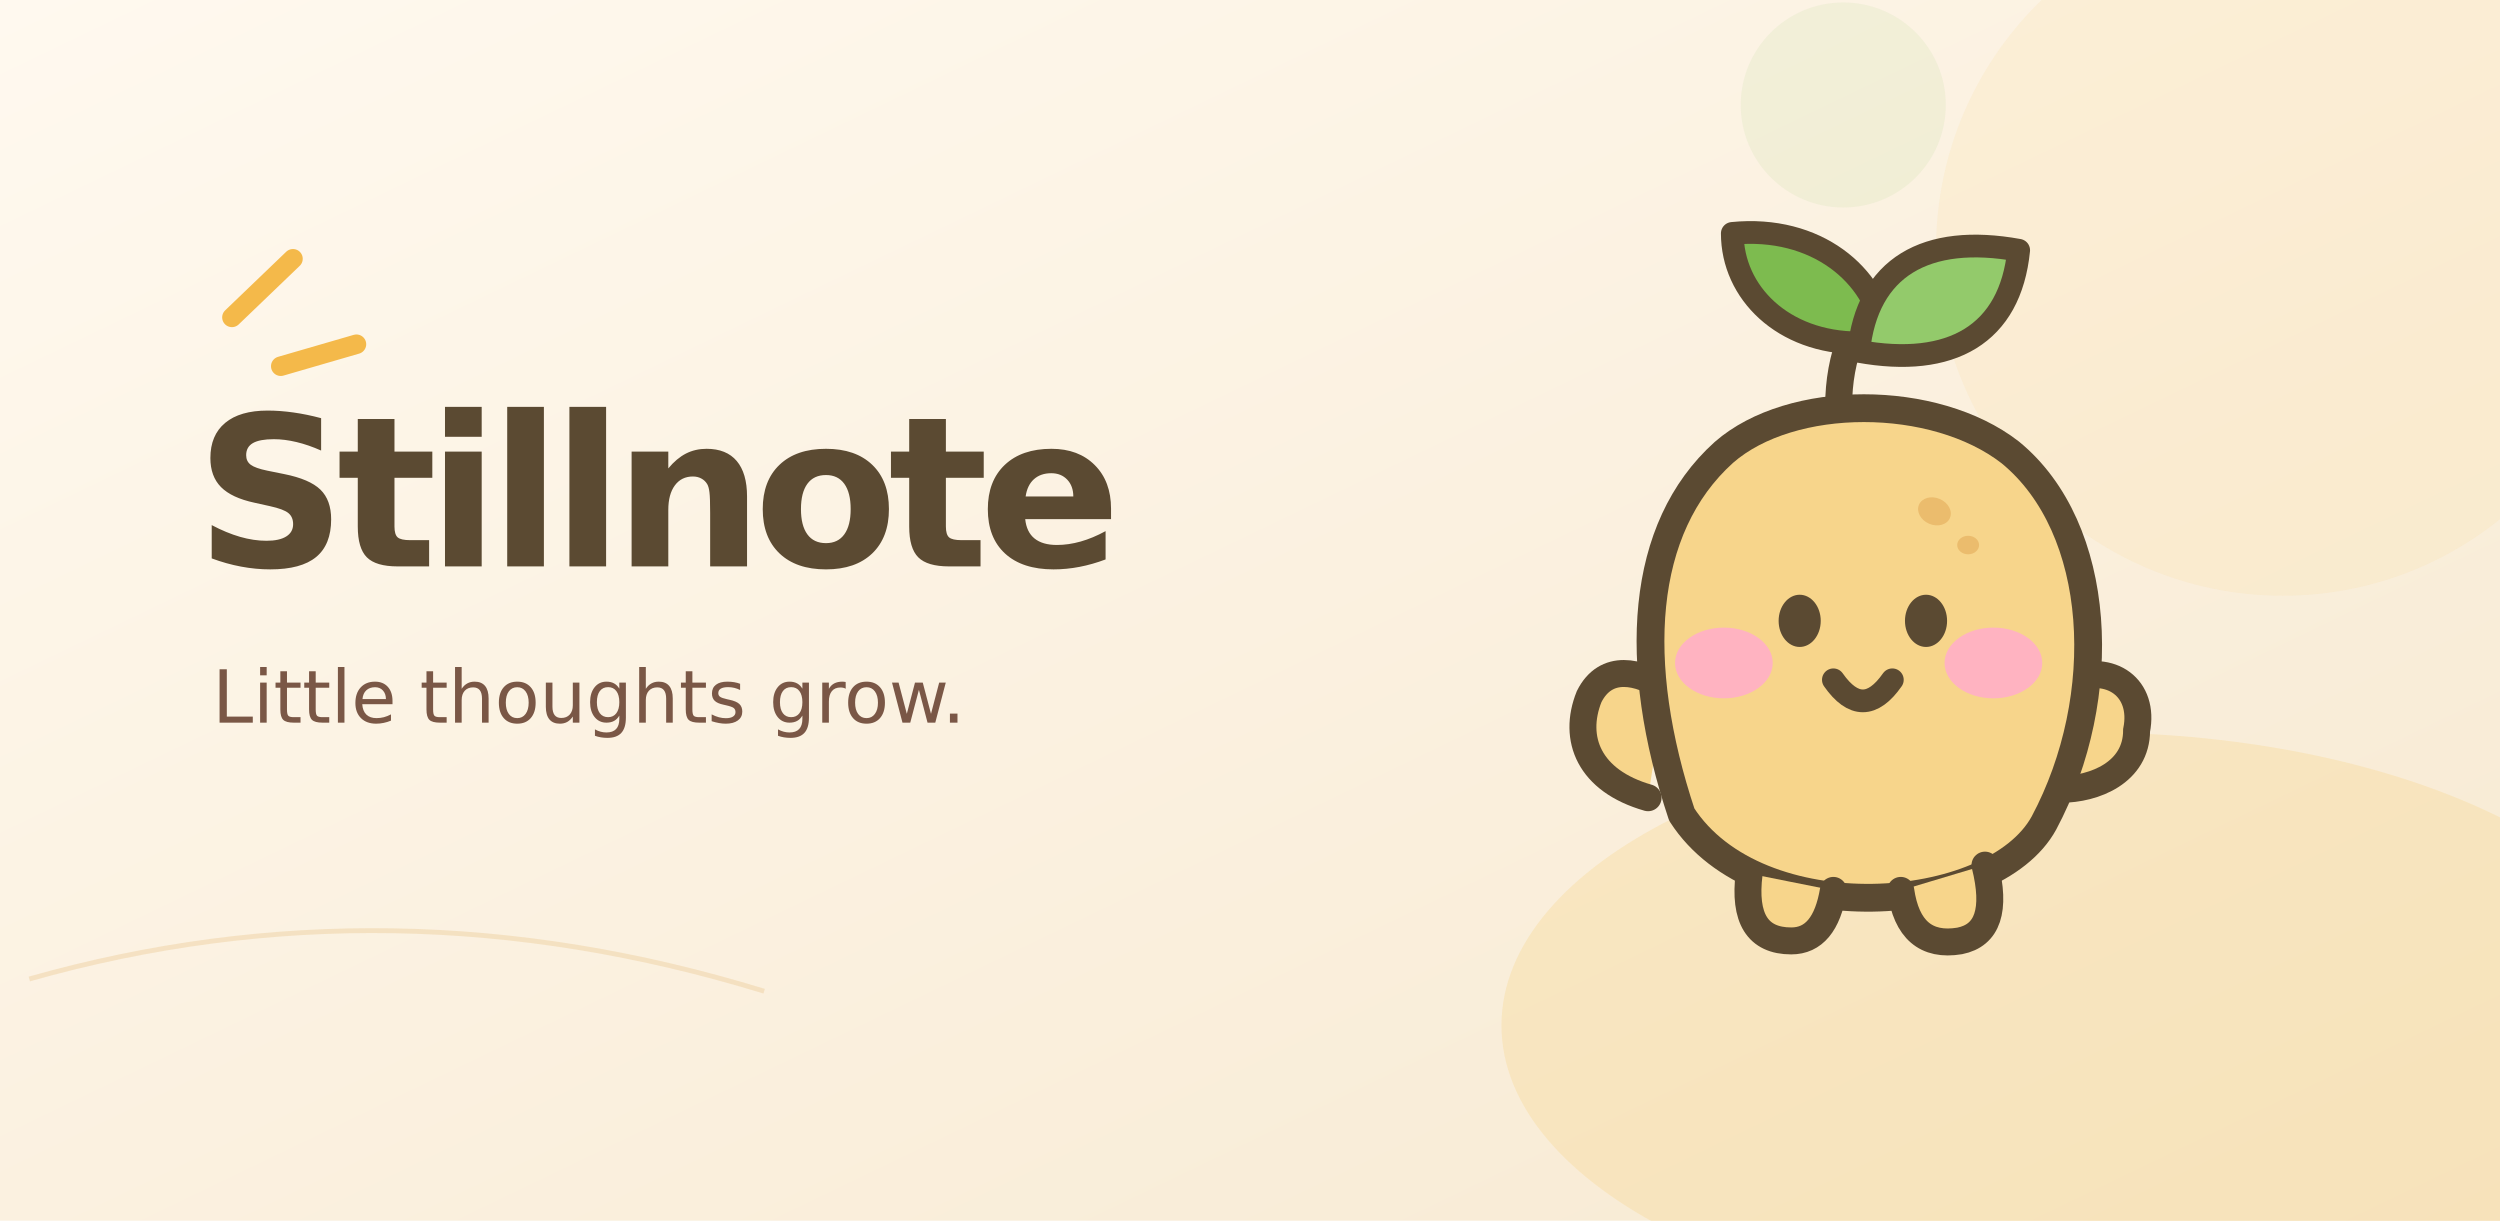
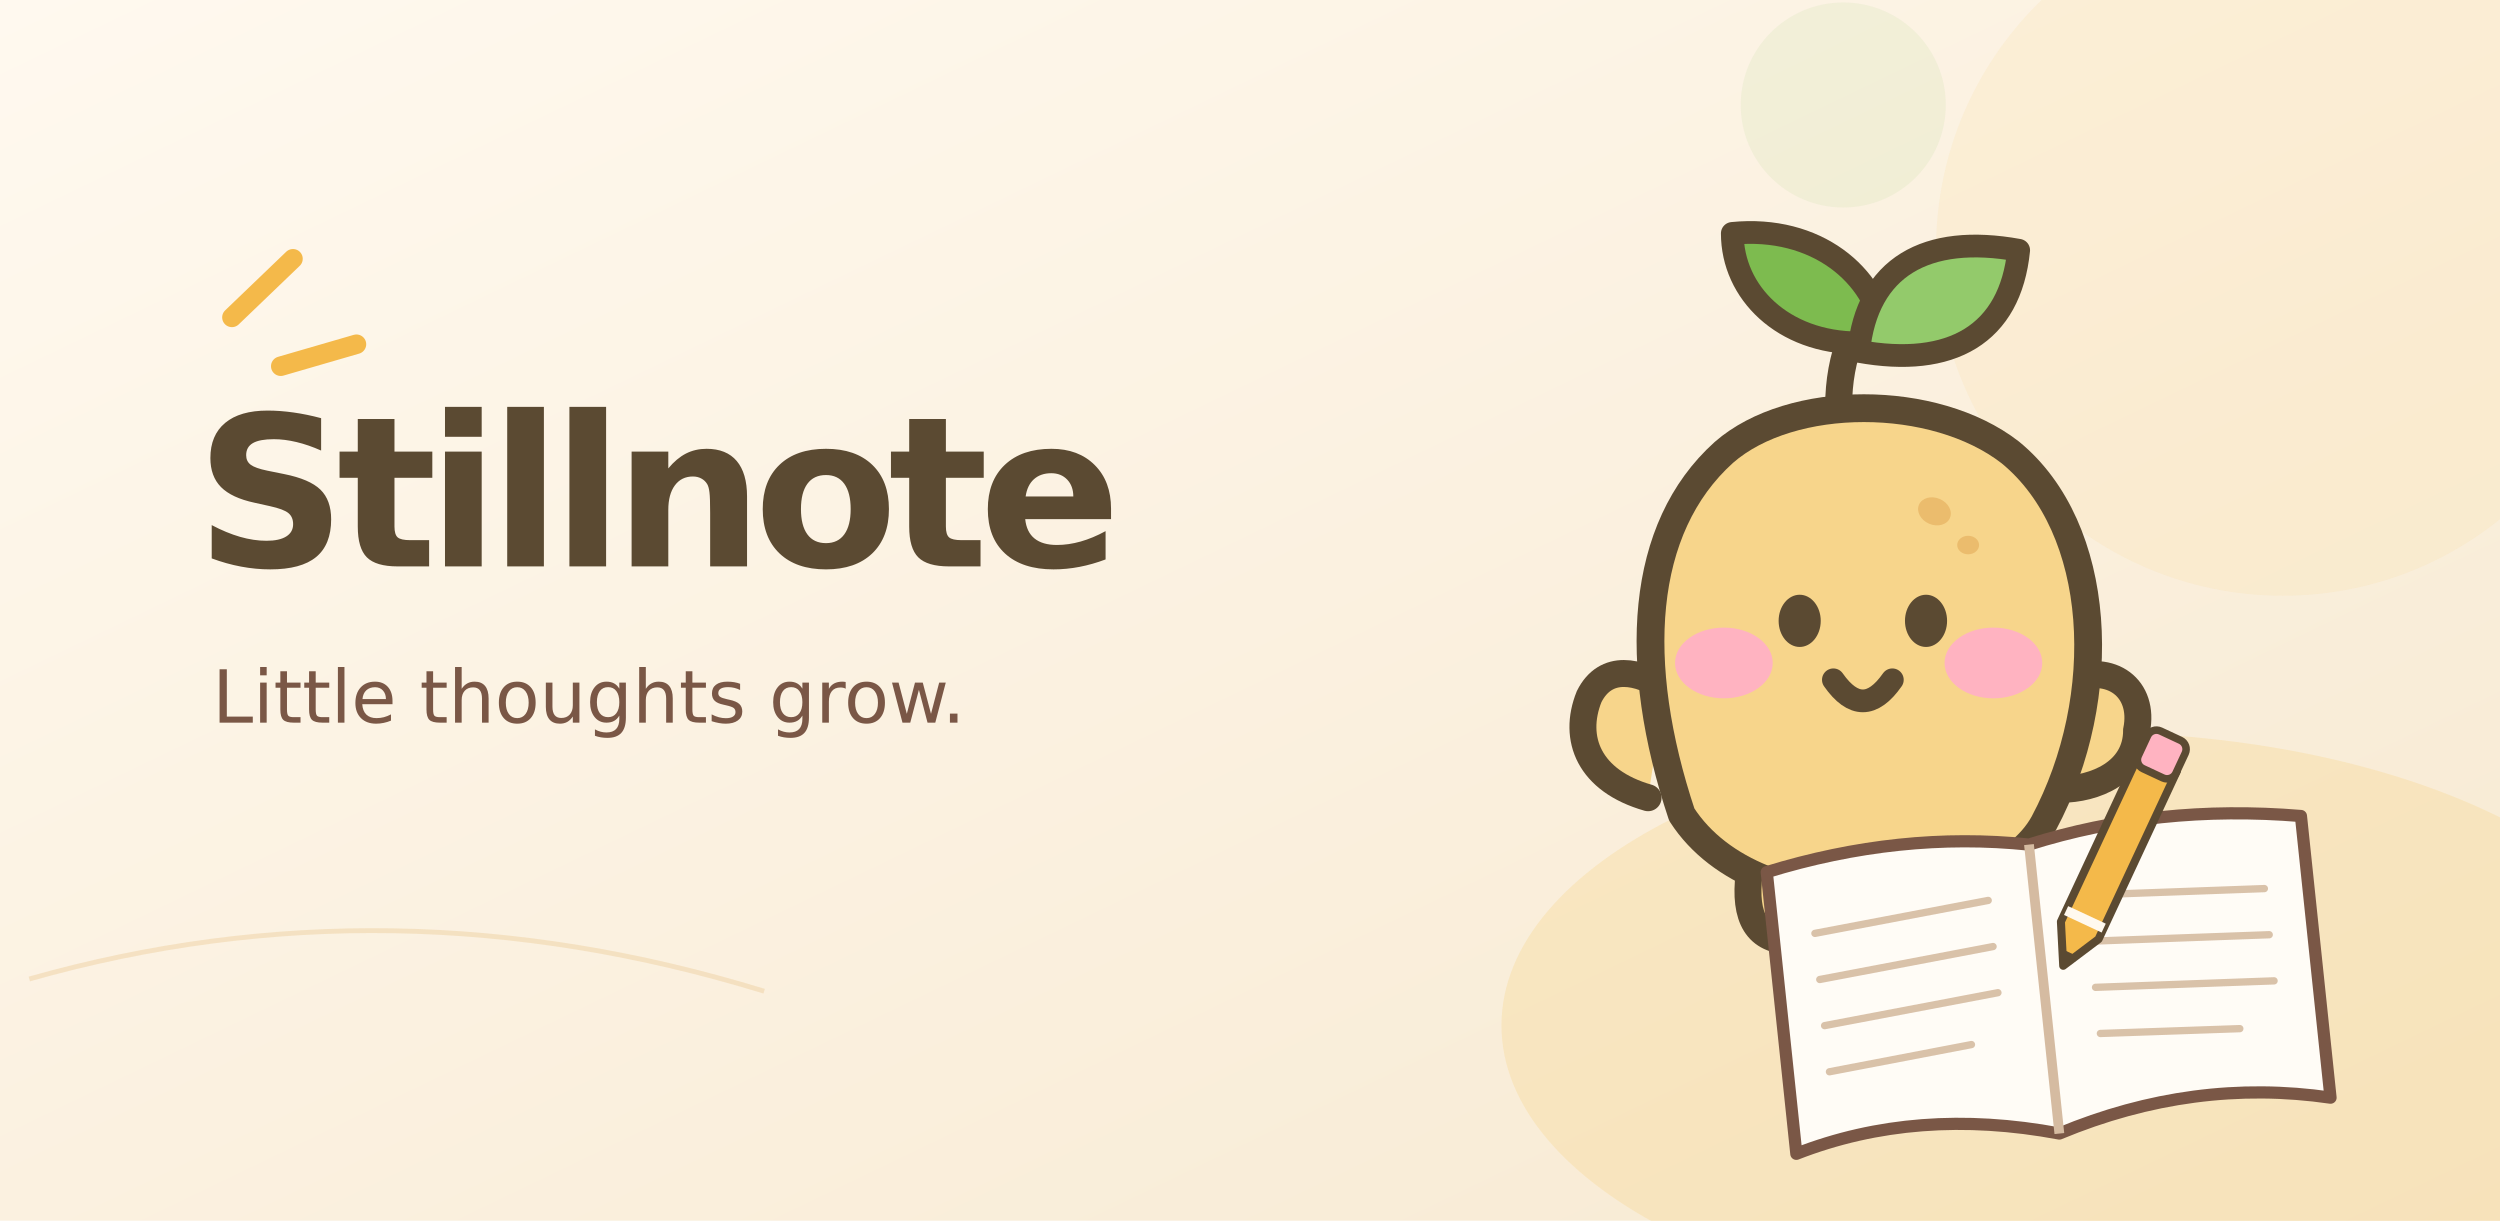
<svg xmlns="http://www.w3.org/2000/svg" width="1024" height="500" viewBox="0 0 1024 500" role="img" aria-label="Stillnote - Little thoughts grow">
  <defs>
    <linearGradient id="cream" x2="1" y2="1">
      <stop stop-color="#FFF9EF" />
      <stop offset="1" stop-color="#F7E9D1" />
    </linearGradient>
    <filter id="soft">
      <feGaussianBlur stdDeviation="9" />
    </filter>
  </defs>
  <rect width="1024" height="500" fill="url(#cream)" />
  <ellipse cx="855" cy="420" rx="240" ry="120" fill="#F7D58B" opacity=".33" />
  <circle cx="935" cy="102" r="142" fill="#F7D58B" opacity=".15" />
  <circle cx="755" cy="43" r="42" fill="#7DBB4F" opacity=".08" />
  <path d="M12 401 Q160 359 313 406" fill="none" stroke="#EFD4A8" stroke-width="2" opacity=".55" />
  <path d="M95 130 L120 106" fill="none" stroke="#F4B94A" stroke-width="8" stroke-linecap="round" />
  <path d="M115 150 L146 141" fill="none" stroke="#F4B94A" stroke-width="8" stroke-linecap="round" />
  <g font-family="DejaVu Sans, Arial, sans-serif">
    <text x="80" y="232" font-weight="bold" font-size="86" letter-spacing="-4" fill="#5B4A32">Stillnote</text>
    <text x="87" y="296" font-size="30" fill="#7A5746">Little thoughts grow.</text>
  </g>
  <g transform="translate(575 68) scale(3.45)">
    <path d="M52 33 C51 27 52 21 55 17" fill="none" stroke="#5B4A32" stroke-width="3.2" stroke-linecap="round" />
    <path d="M54 21 C45 21 39 15 39 8 C49 7 56 13 57 20 Z" fill="#7DBB4F" stroke="#5B4A32" stroke-width="2.7" stroke-linejoin="round" />
    <path d="M54 22 C55 12 62 8 73 10 C72 20 65 24 54 22 Z" fill="#93CA6B" stroke="#5B4A32" stroke-width="2.7" stroke-linejoin="round" />
    <path d="M29 75 C22 73 20 68 22 63 C24 59 28 60 31 62" fill="#F7D58B" stroke="#5B4A32" stroke-width="3.2" stroke-linecap="round" />
    <path d="M79 61 C84 59 88 62 87 67 C87 72 82 74 78 74" fill="#F7D58B" stroke="#5B4A32" stroke-width="3.2" stroke-linecap="round" />
    <path d="M33 77 C27 59 28 43 38 34 C46 27 63 27 72 34 C83 43 84 63 76 78 C70 89 42 91 33 77 Z" fill="#F7D58B" stroke="#5B4A32" stroke-width="3.3" stroke-linejoin="round" />
    <path d="M41 84 Q40 92 46 92 Q50 92 51 86 M59 86 Q60 93 66 92 Q71 91 69 83" fill="#F7D58B" stroke="#5B4A32" stroke-width="3.2" stroke-linecap="round" />
    <ellipse cx="38" cy="59" rx="5.8" ry="4.2" fill="#FFB3C1" />
    <ellipse cx="70" cy="59" rx="5.8" ry="4.2" fill="#FFB3C1" />
    <ellipse cx="47" cy="54" rx="2.5" ry="3.1" fill="#5B4A32" />
    <ellipse cx="62" cy="54" rx="2.5" ry="3.1" fill="#5B4A32" />
    <path d="M51 61 Q54.5 66 58 61" fill="none" stroke="#5B4A32" stroke-width="2.7" stroke-linecap="round" />
    <ellipse cx="63" cy="41" rx="2" ry="1.6" fill="#EBBC6D" transform="rotate(23 63 41)" />
    <ellipse cx="67" cy="45" rx="1.3" ry="1.1" fill="#EBBC6D" />
  </g>
+   <g transform="translate(728 338) rotate(-6 105 55)">
+     <path d="M0 8 Q56 -3 108 8 Q162 -3 220 8 L220 124 Q165 110 108 127 Q51 110 0 124 Z" fill="#FFFCF6" stroke="#7A5746" stroke-width="5" stroke-linejoin="round" />
+     <path d="M108 8 L108 127" fill="none" stroke="#D5BBA1" stroke-width="4" />
+     <g stroke="#D5BBA1" stroke-width="3" stroke-linecap="round" opacity=".9">
+       <path d="M17 35 L89 29 M17 54 L89 48 M17 73 L89 67 M17 92 L76 87" />
+       <path d="M129 31 L202 36 M129 50 L202 55 M129 69 L202 74 M129 88 L186 92" />
+     </g>
+   </g>
+   <g transform="translate(861 292) rotate(25 9 49)">
+     <path d="M1 17 L18 17 L18 93 L9.5 109 L1 93 Z" fill="#F4B94A" stroke="#5B4A32" stroke-width="3.3" stroke-linejoin="round" />
+     <rect x="1" y="5" width="17" height="17" rx="4" fill="#FFB3C1" stroke="#5B4A32" stroke-width="3.1" />
+     <path d="M1 88 L18 88" stroke="#FFF9EF" stroke-width="4" />
+     <path d="M7 103 L9.5 109 L12 103" fill="#5B4A32" stroke="#5B4A32" stroke-width="1" />
+   </g>
</svg>
